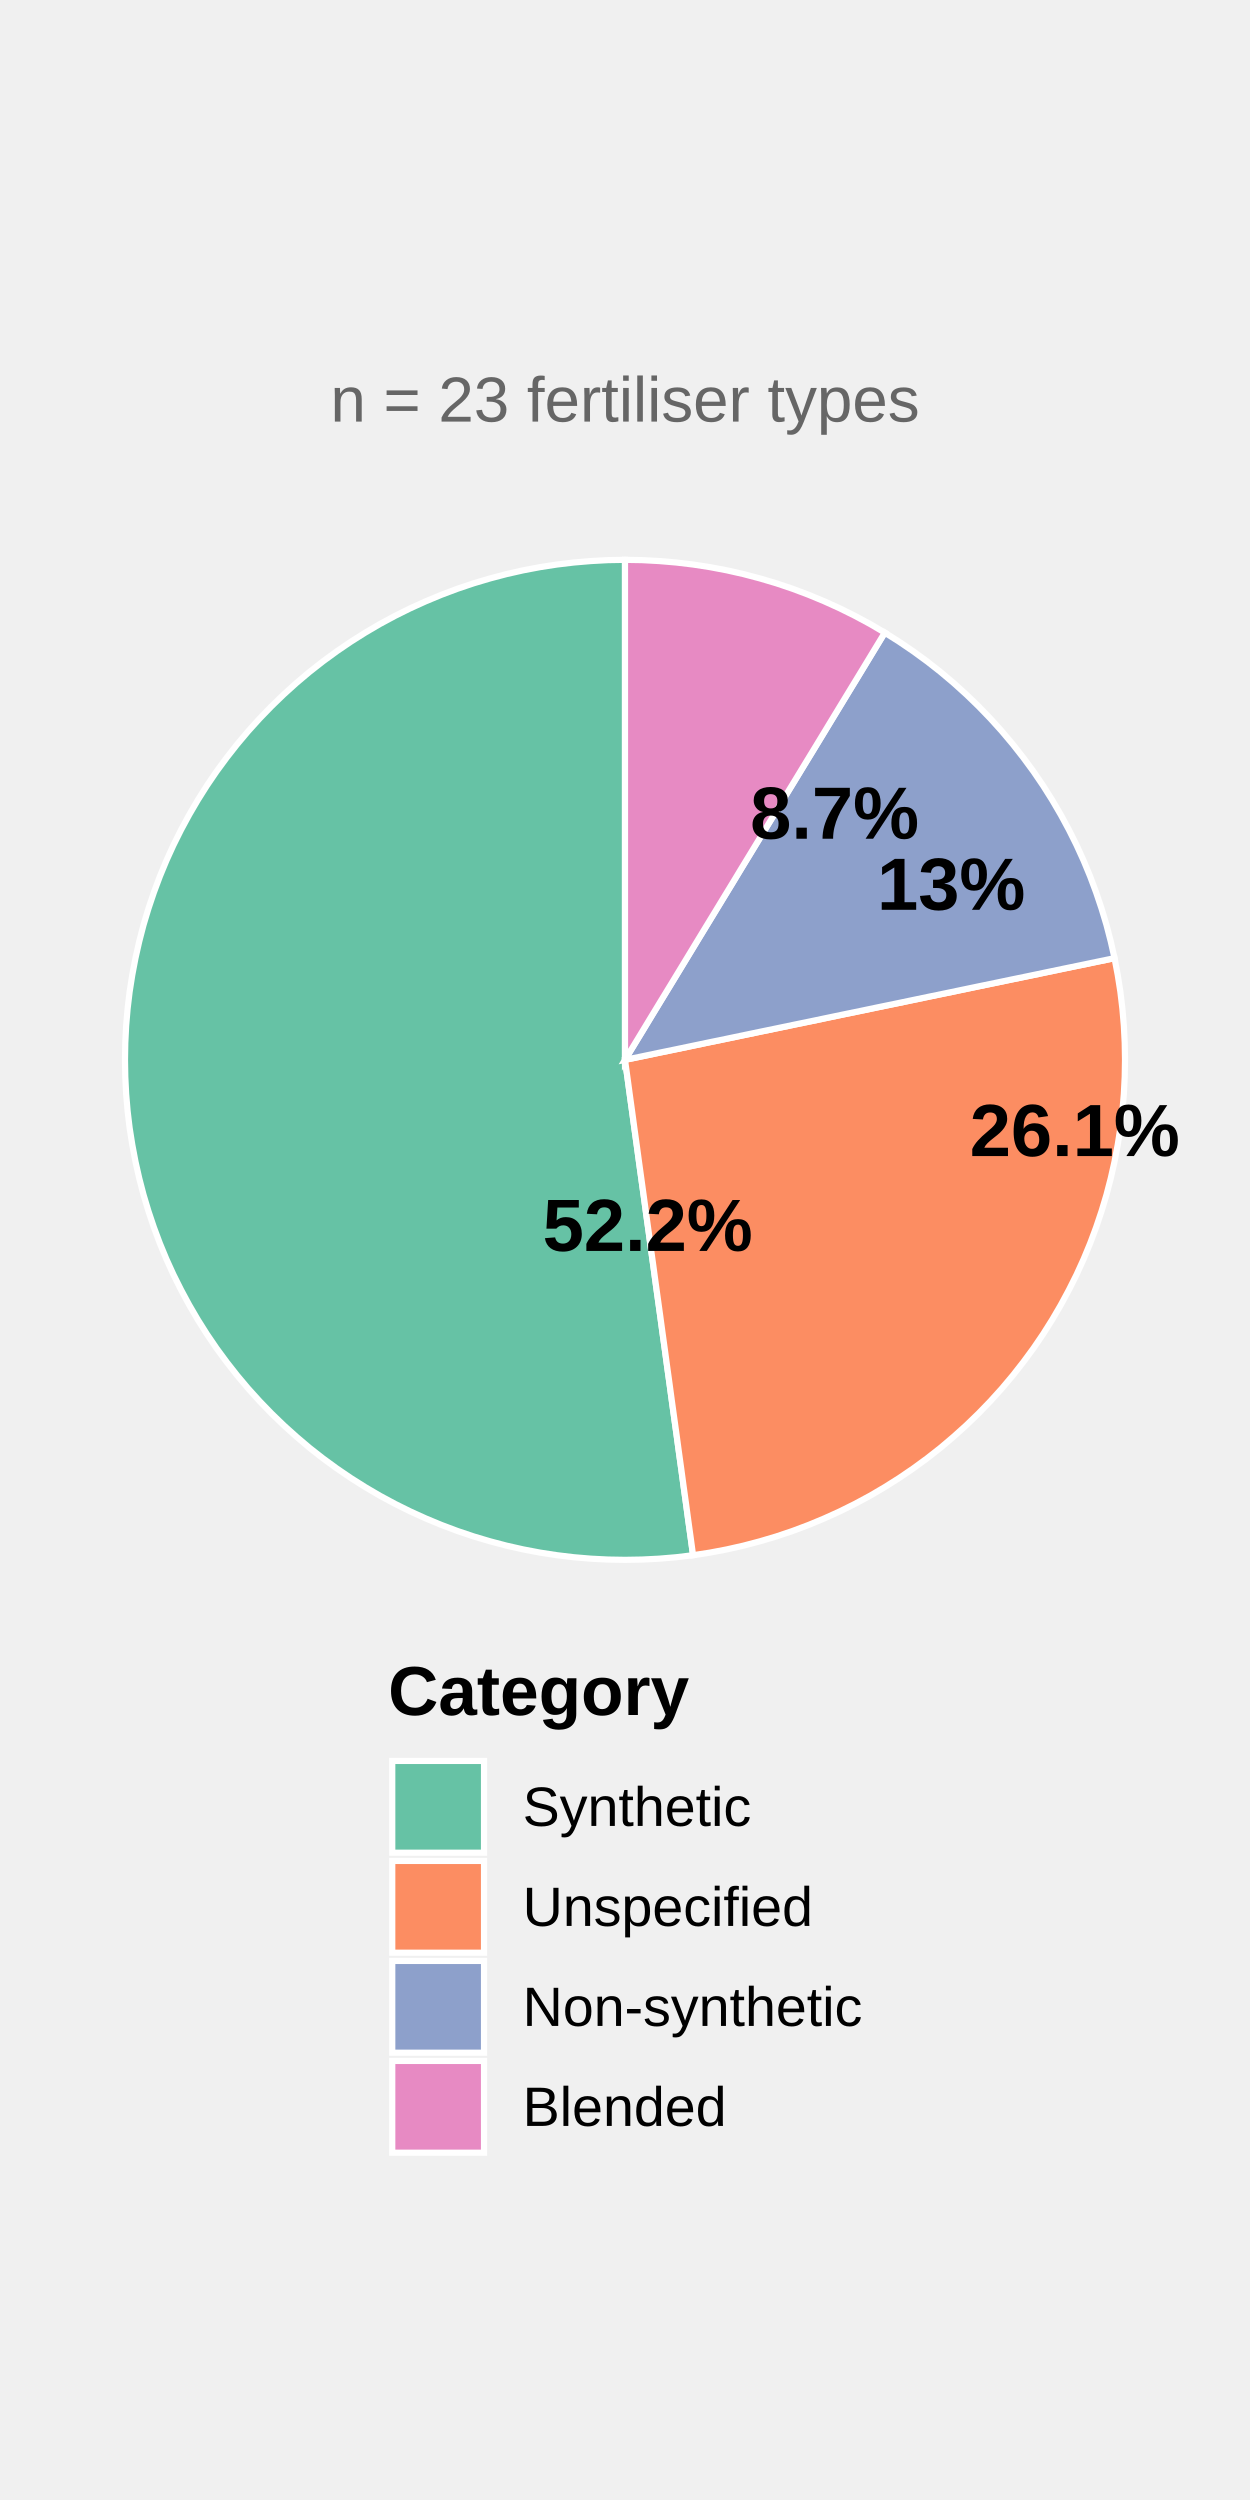
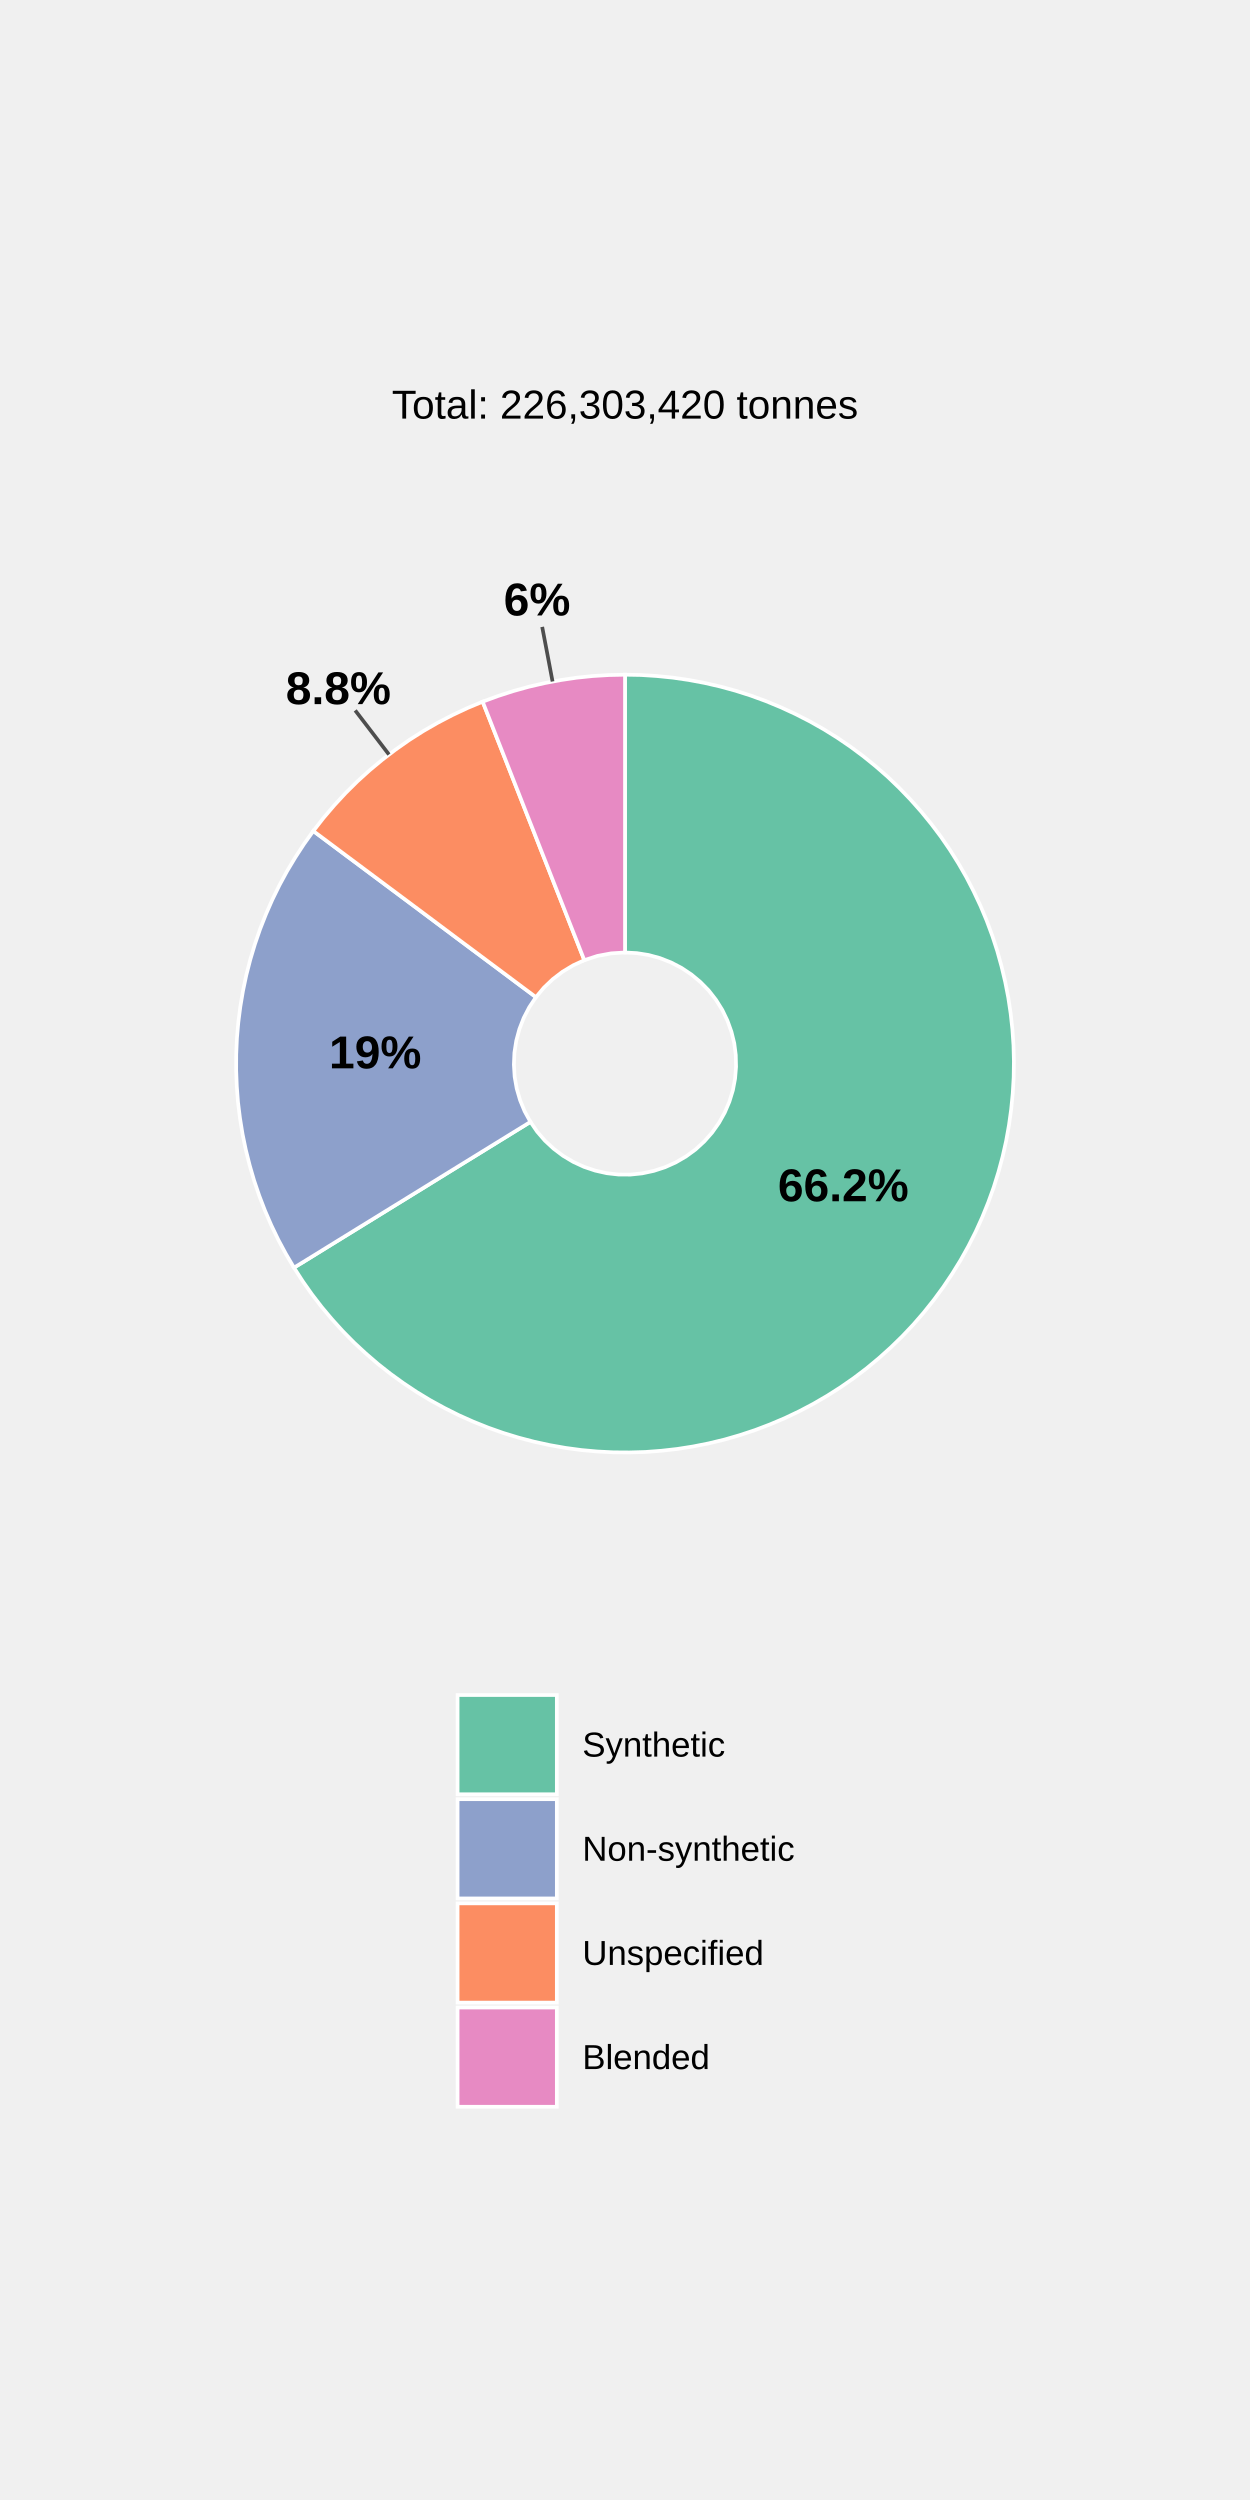
<svg xmlns="http://www.w3.org/2000/svg" width="216.00pt" height="432.00pt" viewBox="0 0 216.00 432.00">
  <g class="svglite">
    <defs>
      <style type="text/css">
    .svglite line, .svglite polyline, .svglite polygon, .svglite path, .svglite rect, .svglite circle {
      fill: none;
      stroke: #000000;
      stroke-linecap: round;
      stroke-linejoin: round;
      stroke-miterlimit: 10.00;
    }
    .svglite text {
      white-space: pre;
    }
    .svglite g.glyphgroup path {
      fill: inherit;
      stroke: none;
    }
  </style>
    </defs>
    <rect width="100%" height="100%" style="stroke: none; fill: none;" />
    <defs>
      <clipPath id="cpMC4wMHwyMTYuMDB8MC4wMHw0MzIuMDA=">
        <rect x="0.00" y="0.00" width="216.00" height="432.00" />
      </clipPath>
    </defs>
    <g clip-path="url(#cpMC4wMHwyMTYuMDB8MC4wMHw0MzIuMDA=)">
</g>
    <defs>
-       <clipPath id="cpMC4wMHwyMTYuMDB8NTkuMzB8MzcyLjcw">
-         <rect x="0.00" y="59.30" width="216.00" height="313.40" />
+       <clipPath id="cpMC4wMHwyMTYuMDB8NjcuNTJ8MzY0LjQ4">
+         <rect x="0.00" y="67.52" width="216.00" height="296.95" />
      </clipPath>
    </defs>
-     <g clip-path="url(#cpMC4wMHwyMTYuMDB8NTkuMzB8MzcyLjcw)">
-       <rect x="0.00" y="59.30" width="216.00" height="313.40" style="stroke-width: 0.00; stroke: none;" />
+     <g clip-path="url(#cpMC4wMHwyMTYuMDB8NjcuNTJ8MzY0LjQ4)">
+       <rect x="0.00" y="67.52" width="216.00" height="296.95" style="stroke-width: 0.00; stroke: none;" />
    </g>
    <g clip-path="url(#cpMC4wMHwyMTYuMDB8MC4wMHw0MzIuMDA=)">
</g>
    <defs>
-       <clipPath id="cpMC4wMHwyMTYuMDB8NzUuMTR8MjkxLjE0">
-         <rect x="0" y="75.14" width="216.00" height="216.00" />
+       <clipPath id="cpMC4wMHwyMTYuMDB8NzUuNzl8MjkxLjc5">
+         <rect x="0" y="75.79" width="216.00" height="216.00" />
      </clipPath>
    </defs>
-     <g clip-path="url(#cpMC4wMHwyMTYuMDB8NzUuMTR8MjkxLjE0)">
-       <polygon points="108.00,183.14 108.00,180.16 108.00,177.19 108.00,174.21 108.00,171.23 108.00,168.25 108.00,165.27 108.00,162.29 108.00,159.31 108.00,156.33 108.00,153.35 108.00,150.37 108.00,147.39 108.00,144.41 108.00,141.43 108.00,138.45 108.00,135.47 108.00,132.50 108.00,129.52 108.00,126.54 108.00,123.56 108.00,120.58 108.00,117.60 108.00,114.62 108.00,111.64 108.00,108.66 108.00,105.68 108.00,102.70 108.00,99.72 108.00,96.74 105.05,96.79 102.10,96.95 99.16,97.20 96.24,97.55 93.32,98.00 90.42,98.55 87.54,99.20 84.69,99.95 81.86,100.79 79.07,101.73 76.30,102.77 73.58,103.90 70.89,105.12 68.25,106.43 65.65,107.83 63.11,109.32 60.61,110.90 58.17,112.56 55.79,114.30 53.47,116.12 51.22,118.02 49.03,120.00 46.91,122.05 44.86,124.17 42.88,126.36 40.98,128.62 39.16,130.94 37.41,133.32 35.75,135.76 34.18,138.25 32.69,140.80 31.29,143.39 29.97,146.04 28.75,148.72 27.62,151.45 26.59,154.21 25.65,157.01 24.80,159.83 24.06,162.69 23.41,165.57 22.86,168.46 22.40,171.38 22.05,174.31 21.80,177.25 21.65,180.19 21.60,183.14 21.65,186.09 21.80,189.04 22.05,191.98 22.40,194.91 22.86,197.82 23.41,200.72 24.06,203.60 24.80,206.45 25.65,209.28 26.59,212.08 27.62,214.84 28.75,217.57 29.97,220.25 31.29,222.89 32.69,225.49 34.18,228.04 35.75,230.53 37.41,232.97 39.16,235.35 40.98,237.67 42.88,239.93 44.86,242.12 46.91,244.24 49.03,246.29 51.22,248.26 53.47,250.17 55.79,251.99 58.17,253.73 60.61,255.39 63.11,256.97 65.65,258.46 68.25,259.86 70.89,261.17 73.58,262.39 76.30,263.52 79.07,264.56 81.86,265.50 84.69,266.34 87.54,267.09 90.42,267.74 93.32,268.29 96.24,268.74 99.16,269.09 102.10,269.34 105.05,269.49 108.00,269.54 110.95,269.49 113.90,269.34 116.84,269.09 119.76,268.74 119.36,265.79 118.95,262.84 118.55,259.88 118.14,256.93 117.74,253.98 117.33,251.03 116.93,248.08 116.52,245.13 116.11,242.18 115.71,239.22 115.30,236.27 114.90,233.32 114.49,230.37 114.09,227.42 113.68,224.47 113.27,221.51 112.87,218.56 112.46,215.61 112.06,212.66 111.65,209.71 111.25,206.76 110.84,203.80 110.43,200.85 110.03,197.90 109.62,194.95 109.22,192.00 108.81,189.05 108.41,186.10 108.00,183.14 " style="stroke-width: 1.07; stroke: #FFFFFF; stroke-linecap: butt; stroke-linejoin: miter; fill: #66C2A5;" />
-       <polygon points="108.00,183.14 108.41,186.10 108.81,189.05 109.22,192.00 109.62,194.95 110.03,197.90 110.43,200.85 110.84,203.80 111.25,206.76 111.65,209.71 112.06,212.66 112.46,215.61 112.87,218.56 113.27,221.51 113.68,224.47 114.09,227.42 114.49,230.37 114.90,233.32 115.30,236.27 115.71,239.22 116.11,242.18 116.52,245.13 116.93,248.08 117.33,251.03 117.74,253.98 118.14,256.93 118.55,259.88 118.95,262.84 119.36,265.79 119.76,268.74 122.68,268.29 125.58,267.74 128.46,267.09 131.31,266.34 134.14,265.50 136.93,264.56 139.70,263.52 142.42,262.39 145.11,261.17 147.75,259.86 150.35,258.46 152.89,256.97 155.39,255.39 157.83,253.73 160.21,251.99 162.53,250.17 164.78,248.26 166.97,246.29 169.09,244.24 171.14,242.12 173.12,239.93 175.02,237.67 176.84,235.35 178.59,232.97 180.25,230.53 181.82,228.04 183.31,225.49 184.71,222.89 186.03,220.25 187.25,217.57 188.38,214.84 189.41,212.08 190.35,209.28 191.20,206.45 191.94,203.60 192.59,200.72 193.14,197.82 193.60,194.91 193.95,191.98 194.20,189.04 194.35,186.09 194.40,183.14 194.35,180.19 194.20,177.25 193.95,174.31 193.60,171.38 193.14,168.46 192.59,165.57 189.68,166.17 186.76,166.78 183.84,167.38 180.92,167.99 178.01,168.60 175.09,169.20 172.17,169.81 169.26,170.41 166.34,171.02 163.42,171.63 160.51,172.23 157.59,172.84 154.67,173.45 151.75,174.05 148.84,174.66 145.92,175.26 143.00,175.87 140.09,176.48 137.17,177.08 134.25,177.69 131.34,178.29 128.42,178.90 125.50,179.51 122.58,180.11 119.67,180.72 116.75,181.33 113.83,181.93 110.92,182.54 108.00,183.14 " style="stroke-width: 1.07; stroke: #FFFFFF; stroke-linecap: butt; stroke-linejoin: miter; fill: #FC8D62;" />
-       <polygon points="108.00,183.14 110.92,182.54 113.83,181.93 116.75,181.33 119.67,180.72 122.58,180.11 125.50,179.51 128.42,178.90 131.34,178.29 134.25,177.69 137.17,177.08 140.09,176.48 143.00,175.87 145.92,175.26 148.84,174.66 151.75,174.05 154.67,173.45 157.59,172.84 160.51,172.23 163.42,171.63 166.34,171.02 169.26,170.41 172.17,169.81 175.09,169.20 178.01,168.60 180.92,167.99 183.84,167.38 186.76,166.78 189.68,166.17 192.59,165.57 191.94,162.69 191.20,159.83 190.35,157.01 189.41,154.21 188.38,151.45 187.25,148.72 186.03,146.04 184.71,143.39 183.31,140.80 181.82,138.25 180.25,135.76 178.59,133.32 176.84,130.94 175.02,128.62 173.12,126.36 171.14,124.17 169.09,122.05 166.97,120.00 164.78,118.02 162.53,116.12 160.21,114.30 157.83,112.56 155.39,110.90 152.89,109.32 151.34,111.87 149.80,114.41 148.25,116.96 146.70,119.50 145.15,122.05 143.60,124.60 142.06,127.14 140.51,129.69 138.96,132.23 137.41,134.78 135.86,137.32 134.32,139.87 132.77,142.41 131.22,144.96 129.67,147.51 128.12,150.05 126.58,152.60 125.03,155.14 123.48,157.69 121.93,160.23 120.38,162.78 118.84,165.32 117.29,167.87 115.74,170.42 114.19,172.96 112.64,175.51 111.10,178.05 109.55,180.60 108.00,183.14 " style="stroke-width: 1.07; stroke: #FFFFFF; stroke-linecap: butt; stroke-linejoin: miter; fill: #8DA0CB;" />
-       <polygon points="108.00,183.14 109.55,180.60 111.10,178.05 112.64,175.51 114.19,172.96 115.74,170.42 117.29,167.87 118.84,165.32 120.38,162.78 121.93,160.23 123.48,157.69 125.03,155.14 126.58,152.60 128.12,150.05 129.67,147.51 131.22,144.96 132.77,142.41 134.32,139.87 135.86,137.32 137.41,134.78 138.96,132.23 140.51,129.69 142.06,127.14 143.60,124.60 145.15,122.05 146.70,119.50 148.25,116.96 149.80,114.41 151.34,111.87 152.89,109.32 150.35,107.83 147.75,106.43 145.11,105.12 142.42,103.90 139.70,102.77 136.93,101.73 134.14,100.79 131.31,99.95 128.46,99.20 125.58,98.55 122.68,98.00 119.76,97.55 116.84,97.20 113.90,96.95 110.95,96.79 108.00,96.74 108.00,99.72 108.00,102.70 108.00,105.68 108.00,108.66 108.00,111.64 108.00,114.62 108.00,117.60 108.00,120.58 108.00,123.56 108.00,126.54 108.00,129.52 108.00,132.50 108.00,135.47 108.00,138.45 108.00,141.43 108.00,144.41 108.00,147.39 108.00,150.37 108.00,153.35 108.00,156.33 108.00,159.31 108.00,162.29 108.00,165.27 108.00,168.25 108.00,171.23 108.00,174.21 108.00,177.19 108.00,180.16 108.00,183.14 " style="stroke-width: 1.07; stroke: #FFFFFF; stroke-linecap: butt; stroke-linejoin: miter; fill: #E78AC3;" />
-       <text x="93.77" y="216.16" style="font-size: 12.80px; font-weight: bold; font-family: &quot;Arimo&quot;;" textLength="36.27px" lengthAdjust="spacingAndGlyphs">52.2%</text>
-       <text x="167.57" y="199.77" style="font-size: 12.80px; font-weight: bold; font-family: &quot;Arimo&quot;;" textLength="36.27px" lengthAdjust="spacingAndGlyphs">26.1%</text>
-       <text x="151.55" y="157.21" style="font-size: 12.80px; font-weight: bold; font-family: &quot;Arimo&quot;;" textLength="25.59px" lengthAdjust="spacingAndGlyphs">13%</text>
-       <text x="129.63" y="144.93" style="font-size: 12.80px; font-weight: bold; font-family: &quot;Arimo&quot;;" textLength="29.16px" lengthAdjust="spacingAndGlyphs">8.7%</text>
+     <g clip-path="url(#cpMC4wMHwyMTYuMDB8NzUuNzl8MjkxLjc5)">
+       <polygon points="91.66,193.86 88.74,195.66 85.82,197.46 82.90,199.26 79.98,201.06 77.06,202.86 74.15,204.66 71.23,206.46 68.31,208.26 65.39,210.06 62.47,211.86 59.55,213.66 56.63,215.46 53.72,217.26 50.80,219.05 52.30,221.38 53.89,223.64 55.58,225.84 57.36,227.96 59.22,230.01 61.16,231.98 63.19,233.86 65.29,235.67 67.46,237.38 69.70,239.00 72.01,240.54 74.37,241.97 76.80,243.30 79.27,244.54 81.80,245.67 84.37,246.70 86.98,247.62 89.63,248.43 92.30,249.13 95.01,249.72 97.73,250.20 100.48,250.57 103.23,250.82 106.00,250.96 108.76,250.98 111.53,250.90 114.29,250.69 117.04,250.38 119.77,249.95 122.49,249.41 125.18,248.76 127.84,247.99 130.47,247.12 133.05,246.14 135.60,245.06 138.10,243.87 140.55,242.58 142.94,241.19 145.28,239.70 147.55,238.12 149.75,236.45 151.88,234.68 153.94,232.83 155.92,230.90 157.82,228.89 159.63,226.80 161.36,224.63 163.00,222.40 164.54,220.10 165.99,217.75 167.34,215.33 168.59,212.86 169.73,210.34 170.77,207.77 171.71,205.17 172.53,202.53 173.25,199.86 173.86,197.16 174.35,194.43 174.73,191.69 175.00,188.94 175.16,186.17 175.20,183.41 175.13,180.64 174.94,177.88 174.64,175.13 174.23,172.39 173.70,169.67 173.06,166.98 172.32,164.31 171.46,161.68 170.50,159.09 169.43,156.54 168.25,154.03 166.98,151.57 165.60,149.17 164.13,146.83 162.56,144.55 160.89,142.34 159.14,140.20 157.30,138.13 155.38,136.14 153.38,134.22 151.30,132.40 149.15,130.66 146.93,129.01 144.64,127.45 142.29,125.99 139.88,124.63 137.41,123.37 134.90,122.21 132.34,121.15 129.74,120.20 127.11,119.36 124.44,118.63 121.74,118.01 119.02,117.50 116.28,117.10 113.53,116.82 110.77,116.64 108.00,116.59 108.00,120.02 108.00,123.45 108.00,126.87 108.00,130.30 108.00,133.73 108.00,137.16 108.00,140.59 108.00,144.02 108.00,147.45 108.00,150.87 108.00,154.30 108.00,157.73 108.00,161.16 108.00,164.59 110.04,164.70 112.06,165.02 114.04,165.56 115.95,166.31 117.76,167.25 119.47,168.39 121.04,169.70 122.47,171.16 123.73,172.78 124.81,174.51 125.70,176.36 126.39,178.28 126.88,180.27 127.14,182.30 127.19,184.35 127.02,186.39 126.64,188.40 126.04,190.36 125.24,192.24 124.24,194.03 123.06,195.70 121.71,197.23 120.20,198.62 118.55,199.83 116.78,200.86 114.91,201.70 112.97,202.33 110.96,202.76 108.93,202.97 106.88,202.96 104.85,202.73 102.85,202.28 100.91,201.63 99.05,200.77 97.29,199.72 95.66,198.49 94.16,197.10 92.82,195.55 " style="stroke-width: 0.64; stroke: #FFFFFF; stroke-linecap: butt; stroke-linejoin: miter; fill: #66C2A5;" />
+       <polygon points="92.61,172.31 89.86,170.26 87.12,168.21 84.37,166.16 81.62,164.11 78.87,162.06 76.12,160.00 73.38,157.95 70.63,155.90 67.88,153.85 65.13,151.80 62.38,149.75 59.63,147.70 56.89,145.65 54.14,143.60 52.53,145.85 51.02,148.17 49.60,150.54 48.28,152.97 47.06,155.46 45.95,157.99 44.94,160.56 44.04,163.18 43.25,165.82 42.56,168.50 41.99,171.21 41.53,173.94 41.18,176.68 40.94,179.43 40.82,182.20 40.81,184.96 40.92,187.73 41.13,190.48 41.47,193.23 41.91,195.96 42.47,198.67 43.14,201.35 43.91,204.00 44.80,206.62 45.79,209.20 46.89,211.74 48.09,214.23 49.40,216.67 50.80,219.05 53.72,217.26 56.63,215.46 59.55,213.66 62.47,211.86 65.39,210.06 68.31,208.26 71.23,206.46 74.15,204.66 77.06,202.86 79.98,201.06 82.90,199.26 85.82,197.46 88.74,195.66 91.66,193.86 90.66,192.04 89.87,190.11 89.29,188.11 88.93,186.06 88.80,183.98 88.89,181.90 89.21,179.84 89.75,177.83 90.50,175.89 91.46,174.04 " style="stroke-width: 0.64; stroke: #FFFFFF; stroke-linecap: butt; stroke-linejoin: miter; fill: #8DA0CB;" />
+       <polygon points="100.97,165.92 99.72,162.73 98.46,159.54 97.21,156.35 95.95,153.16 94.70,149.97 93.44,146.78 92.19,143.59 90.93,140.40 89.68,137.21 88.42,134.01 87.17,130.82 85.91,127.63 84.66,124.44 83.40,121.25 80.75,122.36 78.16,123.58 75.61,124.91 73.13,126.34 70.71,127.88 68.36,129.53 66.08,131.27 63.88,133.10 61.75,135.03 59.71,137.05 57.76,139.16 55.90,141.34 54.14,143.60 56.89,145.65 59.63,147.70 62.38,149.75 65.13,151.80 67.88,153.85 70.63,155.90 73.38,157.95 76.12,160.00 78.87,162.06 81.62,164.11 84.37,166.16 87.12,168.21 89.86,170.26 92.61,172.31 93.98,170.67 95.52,169.20 97.21,167.91 99.04,166.81 " style="stroke-width: 0.64; stroke: #FFFFFF; stroke-linecap: butt; stroke-linejoin: miter; fill: #FC8D62;" />
+       <polygon points="108.00,164.59 108.00,161.16 108.00,157.73 108.00,154.30 108.00,150.87 108.00,147.45 108.00,144.02 108.00,140.59 108.00,137.16 108.00,133.73 108.00,130.30 108.00,126.87 108.00,123.45 108.00,120.02 108.00,116.59 105.20,116.65 102.41,116.82 99.63,117.11 96.86,117.52 94.11,118.04 91.38,118.67 88.69,119.42 86.03,120.28 83.40,121.25 84.66,124.44 85.91,127.63 87.17,130.82 88.42,134.01 89.68,137.21 90.93,140.40 92.19,143.59 93.44,146.78 94.70,149.97 95.95,153.16 97.21,156.35 98.46,159.54 99.72,162.73 100.97,165.92 103.25,165.18 105.61,164.74 " style="stroke-width: 0.64; stroke: #FFFFFF; stroke-linecap: butt; stroke-linejoin: miter; fill: #E78AC3;" />
+       <text x="145.72" y="207.58" text-anchor="middle" style="font-size: 7.97px; font-weight: bold; font-family: &quot;Arimo&quot;;" textLength="22.55px" lengthAdjust="spacingAndGlyphs">66.2%</text>
+       <text x="64.84" y="184.61" text-anchor="middle" style="font-size: 7.97px; font-weight: bold; font-family: &quot;Arimo&quot;;" textLength="15.92px" lengthAdjust="spacingAndGlyphs">19%</text>
+       <text x="58.47" y="121.68" text-anchor="middle" style="font-size: 7.97px; font-weight: bold; font-family: &quot;Arimo&quot;;" textLength="18.12px" lengthAdjust="spacingAndGlyphs">8.8%</text>
+       <text x="92.80" y="106.35" text-anchor="middle" style="font-size: 7.97px; font-weight: bold; font-family: &quot;Arimo&quot;;" textLength="11.50px" lengthAdjust="spacingAndGlyphs">6%</text>
+       <polyline points="67.21,130.38 64.30,126.57 61.38,122.76 " style="stroke-width: 0.64; stroke: #4D4D4D; stroke-linecap: butt;" />
+       <polyline points="95.48,117.76 94.59,113.05 93.69,108.33 " style="stroke-width: 0.64; stroke: #4D4D4D; stroke-linecap: butt;" />
    </g>
    <g clip-path="url(#cpMC4wMHwyMTYuMDB8MC4wMHw0MzIuMDA=)">
-       <text x="67.07" y="296.35" style="font-size: 12.00px; font-weight: bold; font-family: &quot;Arimo&quot;;" textLength="52.02px" lengthAdjust="spacingAndGlyphs">Category</text>
-       <rect x="67.78" y="304.29" width="15.86" height="15.86" style="stroke-width: 1.07; stroke: #FFFFFF; stroke-linecap: butt; stroke-linejoin: miter; fill: #66C2A5;" />
-       <rect x="67.78" y="321.57" width="15.86" height="15.86" style="stroke-width: 1.07; stroke: #FFFFFF; stroke-linecap: butt; stroke-linejoin: miter; fill: #FC8D62;" />
-       <rect x="67.78" y="338.85" width="15.86" height="15.86" style="stroke-width: 1.07; stroke: #FFFFFF; stroke-linecap: butt; stroke-linejoin: miter; fill: #8DA0CB;" />
-       <rect x="67.78" y="356.13" width="15.86" height="15.86" style="stroke-width: 1.07; stroke: #FFFFFF; stroke-linecap: butt; stroke-linejoin: miter; fill: #E78AC3;" />
-       <text x="90.32" y="315.52" style="font-size: 9.60px; font-family: &quot;Arimo&quot;;" textLength="39.45px" lengthAdjust="spacingAndGlyphs">Synthetic</text>
-       <text x="90.32" y="332.80" style="font-size: 9.60px; font-family: &quot;Arimo&quot;;" textLength="50.08px" lengthAdjust="spacingAndGlyphs">Unspecified</text>
-       <text x="90.32" y="350.08" style="font-size: 9.60px; font-family: &quot;Arimo&quot;;" textLength="58.61px" lengthAdjust="spacingAndGlyphs">Non-synthetic</text>
-       <text x="90.32" y="367.36" style="font-size: 9.60px; font-family: &quot;Arimo&quot;;" textLength="35.17px" lengthAdjust="spacingAndGlyphs">Blended</text>
-       <text x="108.00" y="72.85" text-anchor="middle" style="font-size: 11.00px;fill: #666666; font-family: &quot;Arimo&quot;;" textLength="101.86px" lengthAdjust="spacingAndGlyphs">n = 23 fertiliser types</text>
+       <rect x="79.07" y="292.90" width="17.15" height="17.15" style="stroke-width: 0.64; stroke: #FFFFFF; stroke-linecap: butt; stroke-linejoin: miter; fill: #66C2A5;" />
+       <rect x="79.07" y="310.90" width="17.15" height="17.15" style="stroke-width: 0.64; stroke: #FFFFFF; stroke-linecap: butt; stroke-linejoin: miter; fill: #8DA0CB;" />
+       <rect x="79.07" y="328.90" width="17.15" height="17.15" style="stroke-width: 0.64; stroke: #FFFFFF; stroke-linecap: butt; stroke-linejoin: miter; fill: #FC8D62;" />
+       <rect x="79.07" y="346.90" width="17.15" height="17.15" style="stroke-width: 0.64; stroke: #FFFFFF; stroke-linecap: butt; stroke-linejoin: miter; fill: #E78AC3;" />
+       <text x="100.63" y="303.54" style="font-size: 6.00px; font-family: &quot;Arimo&quot;;" textLength="24.70px" lengthAdjust="spacingAndGlyphs">Synthetic</text>
+       <text x="100.63" y="321.54" style="font-size: 6.00px; font-family: &quot;Arimo&quot;;" textLength="36.72px" lengthAdjust="spacingAndGlyphs">Non-synthetic</text>
+       <text x="100.63" y="339.54" style="font-size: 6.00px; font-family: &quot;Arimo&quot;;" textLength="31.38px" lengthAdjust="spacingAndGlyphs">Unspecified</text>
+       <text x="100.63" y="357.54" style="font-size: 6.00px; font-family: &quot;Arimo&quot;;" textLength="22.05px" lengthAdjust="spacingAndGlyphs">Blended</text>
+       <text x="108.00" y="72.34" text-anchor="middle" style="font-size: 7.00px; font-family: &quot;Arimo&quot;;" textLength="80.48px" lengthAdjust="spacingAndGlyphs">Total: 226,303,420 tonnes</text>
    </g>
  </g>
</svg>
